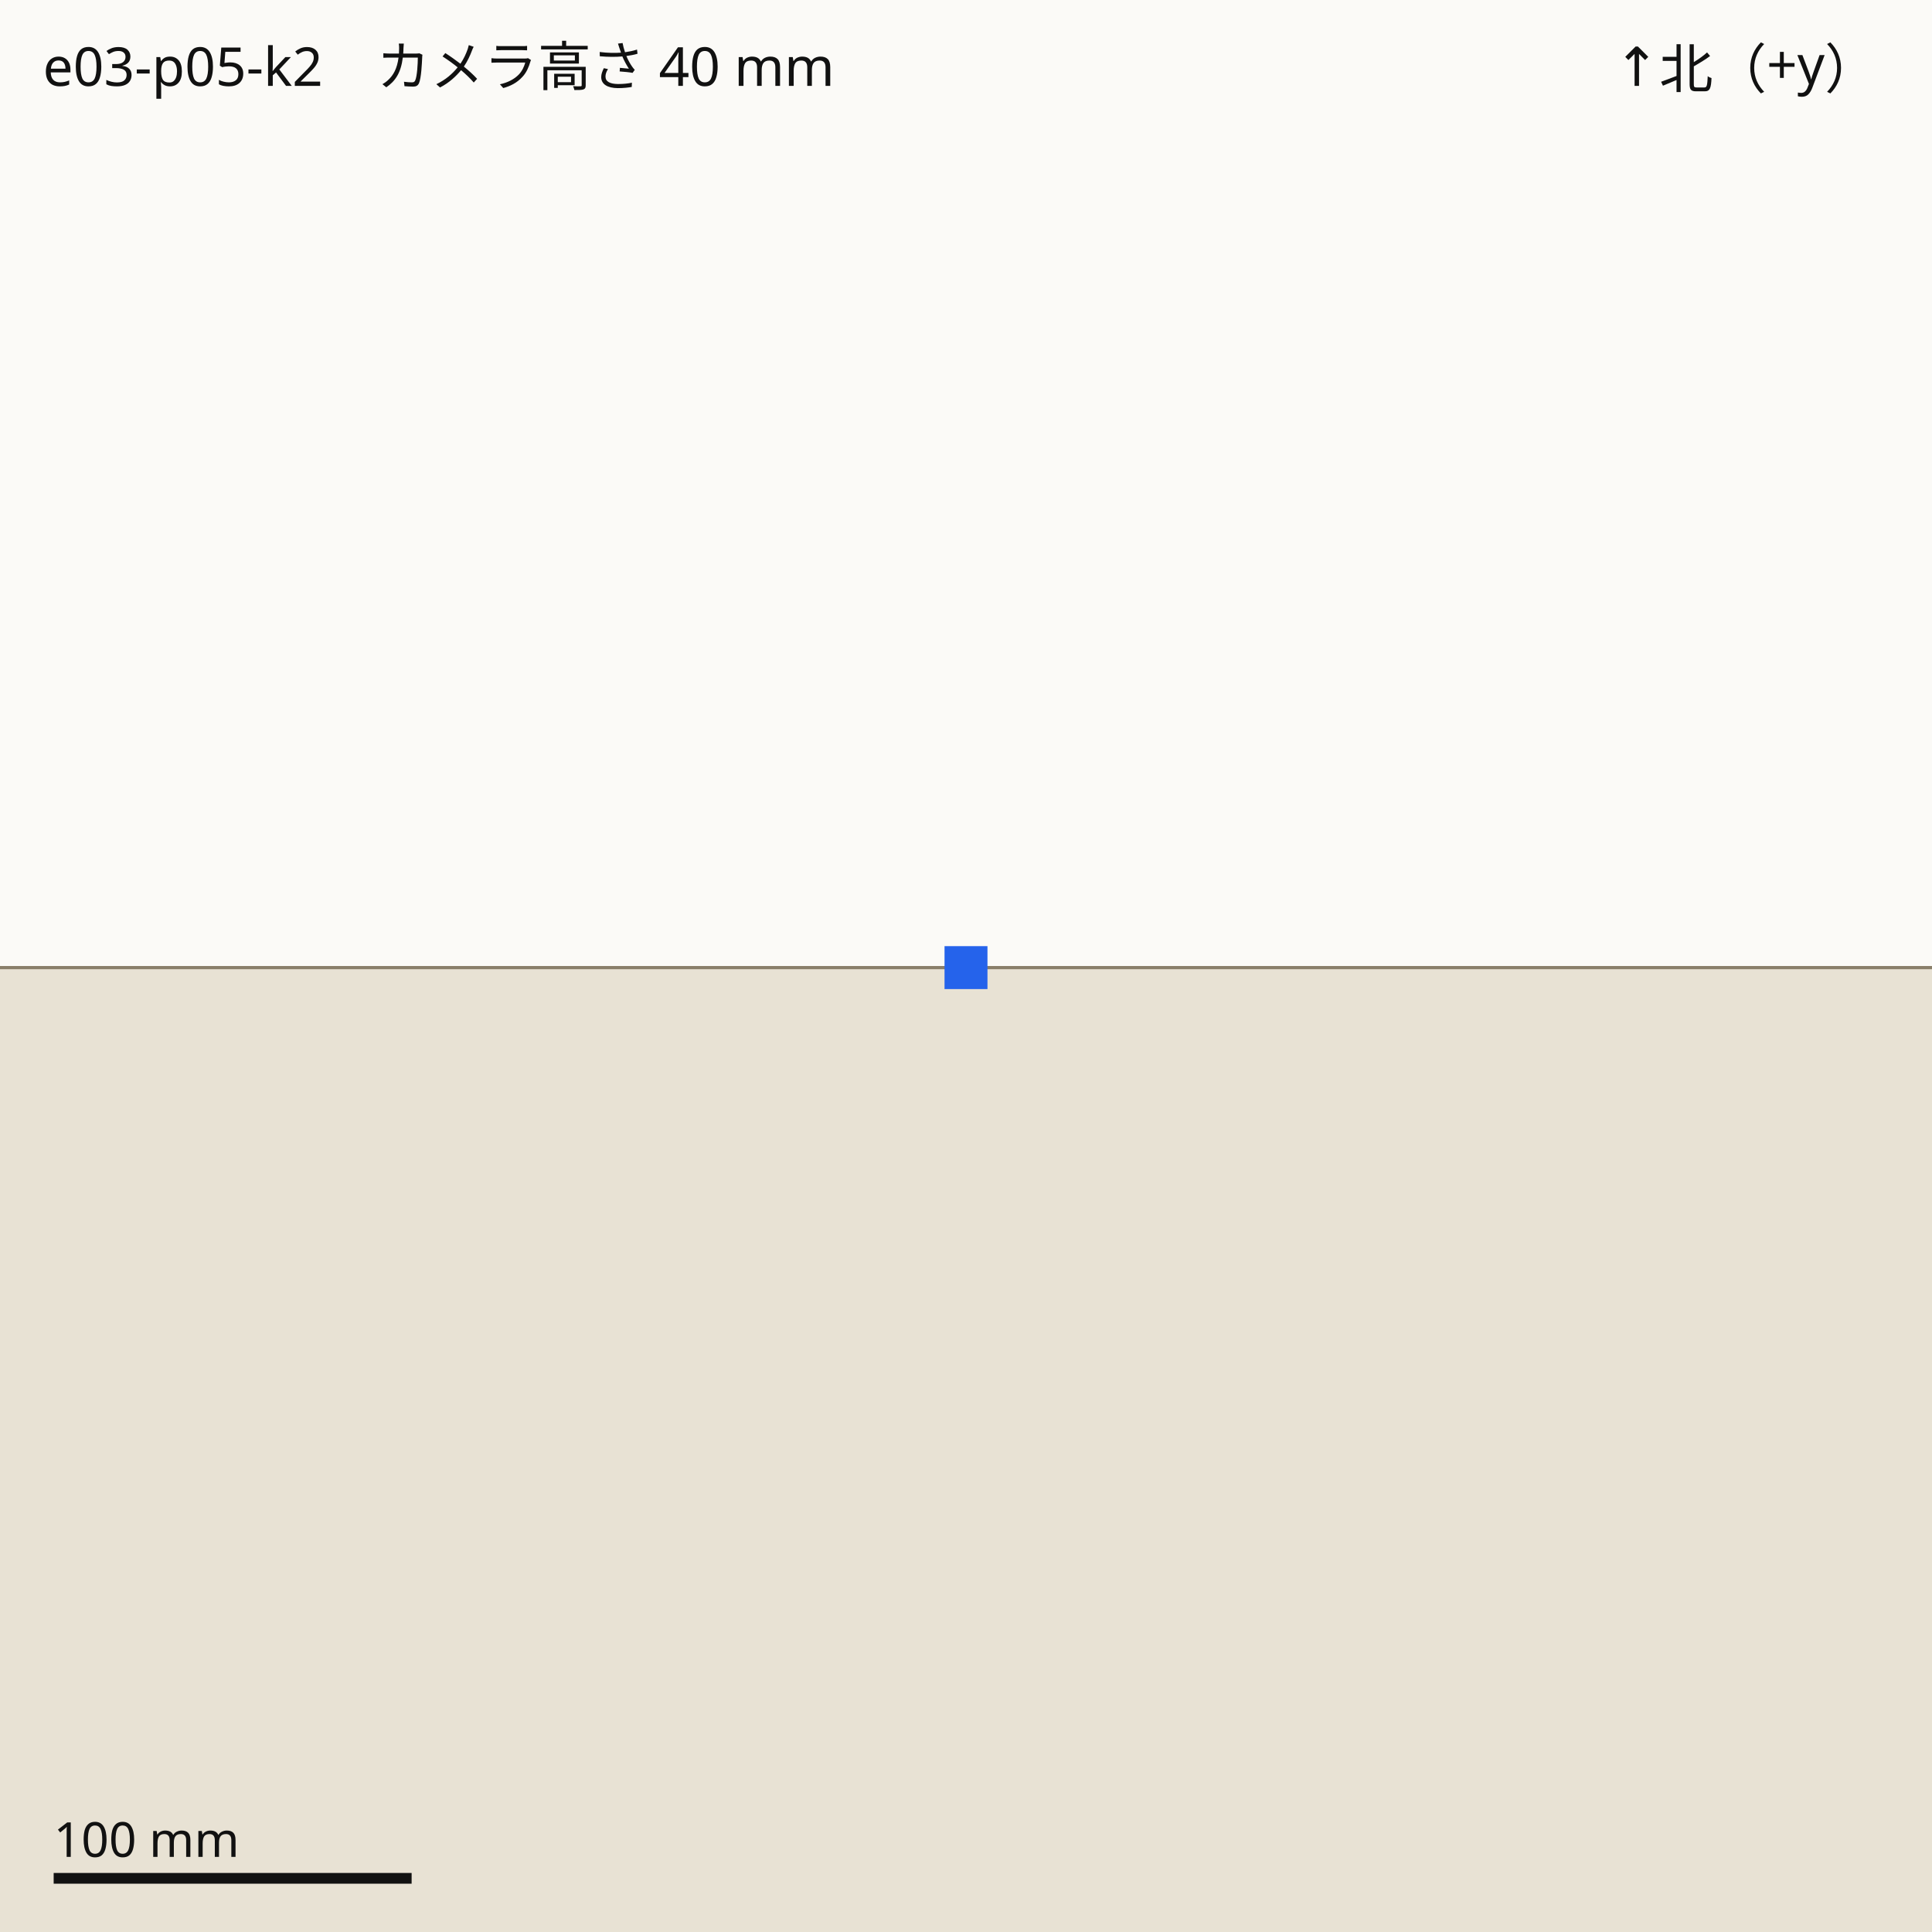
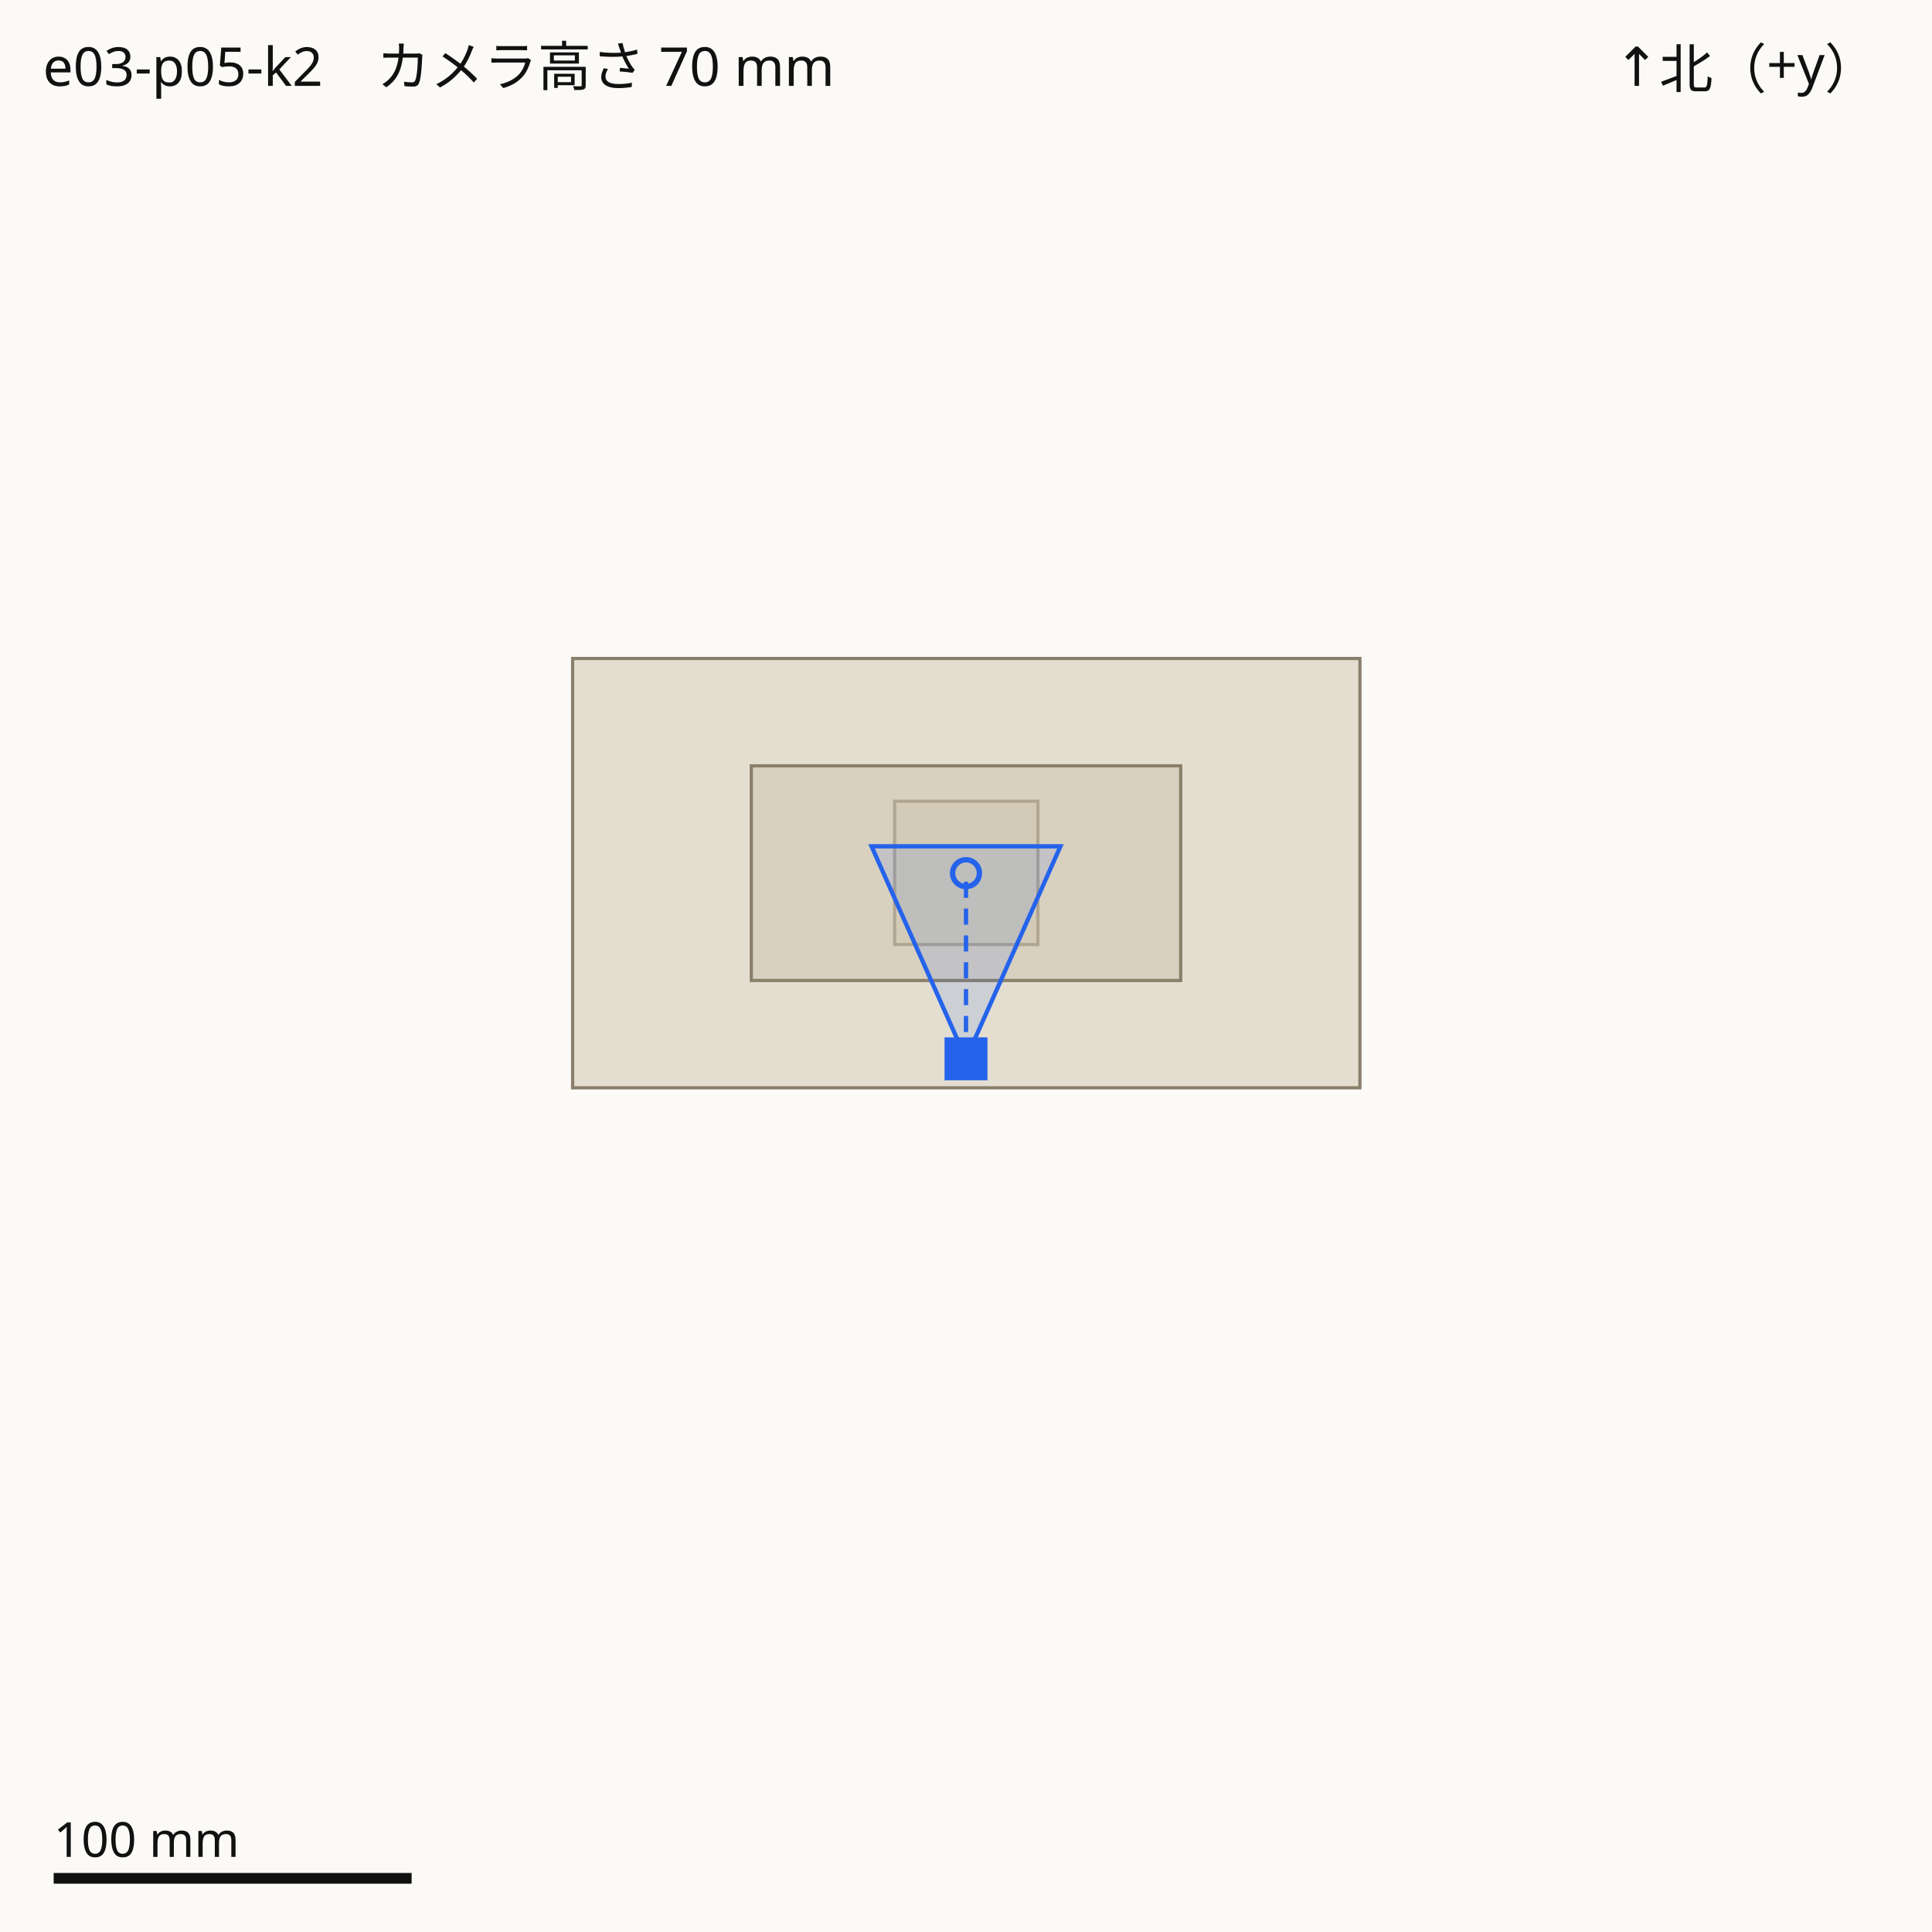
<svg xmlns="http://www.w3.org/2000/svg" viewBox="0 0 360 360" width="360" height="360" font-family="IPAGothic, sans-serif">
  <rect width="360" height="360" fill="#fbfaf7" />
-   <rect x="-3884.0" y="180.3" width="8128.0" height="6096.0" fill="#d8cdb8" fill-opacity="0.55" stroke="#8a7f6a" stroke-width="0.6" />
-   <path d="M180.0,180.3 L179.6,179.6 L180.4,179.6 Z" fill="#2563eb" fill-opacity="0.12" stroke="#2563eb" stroke-width="0.8" />
-   <line x1="180.0" y1="180.3" x2="180.0" y2="179.7" stroke="#2563eb" stroke-dasharray="3 2" stroke-width="0.8" />
-   <circle cx="180.0" cy="179.7" r="2.5" fill="none" stroke="#2563eb" />
-   <rect x="176.0" y="176.3" width="8" height="8" fill="#2563eb" />
+   <rect x="106.7" y="122.7" width="146.7" height="80.0" fill="#cfc6b0" fill-opacity="0.55" stroke="#8a7f6a" stroke-width="0.6" />
+   <rect x="166.7" y="149.3" width="26.7" height="26.7" fill="#cfc6b0" fill-opacity="0.55" stroke="#8a7f6a" stroke-width="0.6" />
+   <rect x="140.0" y="142.7" width="80.0" height="40.0" fill="#cfc6b0" fill-opacity="0.55" stroke="#8a7f6a" stroke-width="0.6" />
+   <path d="M180.0,197.3 L162.4,157.7 L197.6,157.7 Z" fill="#2563eb" fill-opacity="0.12" stroke="#2563eb" stroke-width="0.8" />
+   <line x1="180.0" y1="197.3" x2="180.0" y2="162.7" stroke="#2563eb" stroke-dasharray="3 2" stroke-width="0.8" />
+   <circle cx="180.0" cy="162.7" r="2.5" fill="none" stroke="#2563eb" />
+   <rect x="176.0" y="193.3" width="8" height="8" fill="#2563eb" />
  <line x1="10" y1="350" x2="76.7" y2="350" stroke="#111" stroke-width="2" />
  <text x="10" y="346" font-size="9" fill="#111">100 mm</text>
-   <text x="8" y="16" font-size="10" fill="#111">e03-p05-k2　カメラ高さ 40 mm</text>
+   <text x="8" y="16" font-size="10" fill="#111">e03-p05-k2　カメラ高さ 70 mm</text>
  <text x="350" y="16" font-size="10" text-anchor="end" fill="#111">↑北（+y）</text>
</svg>
